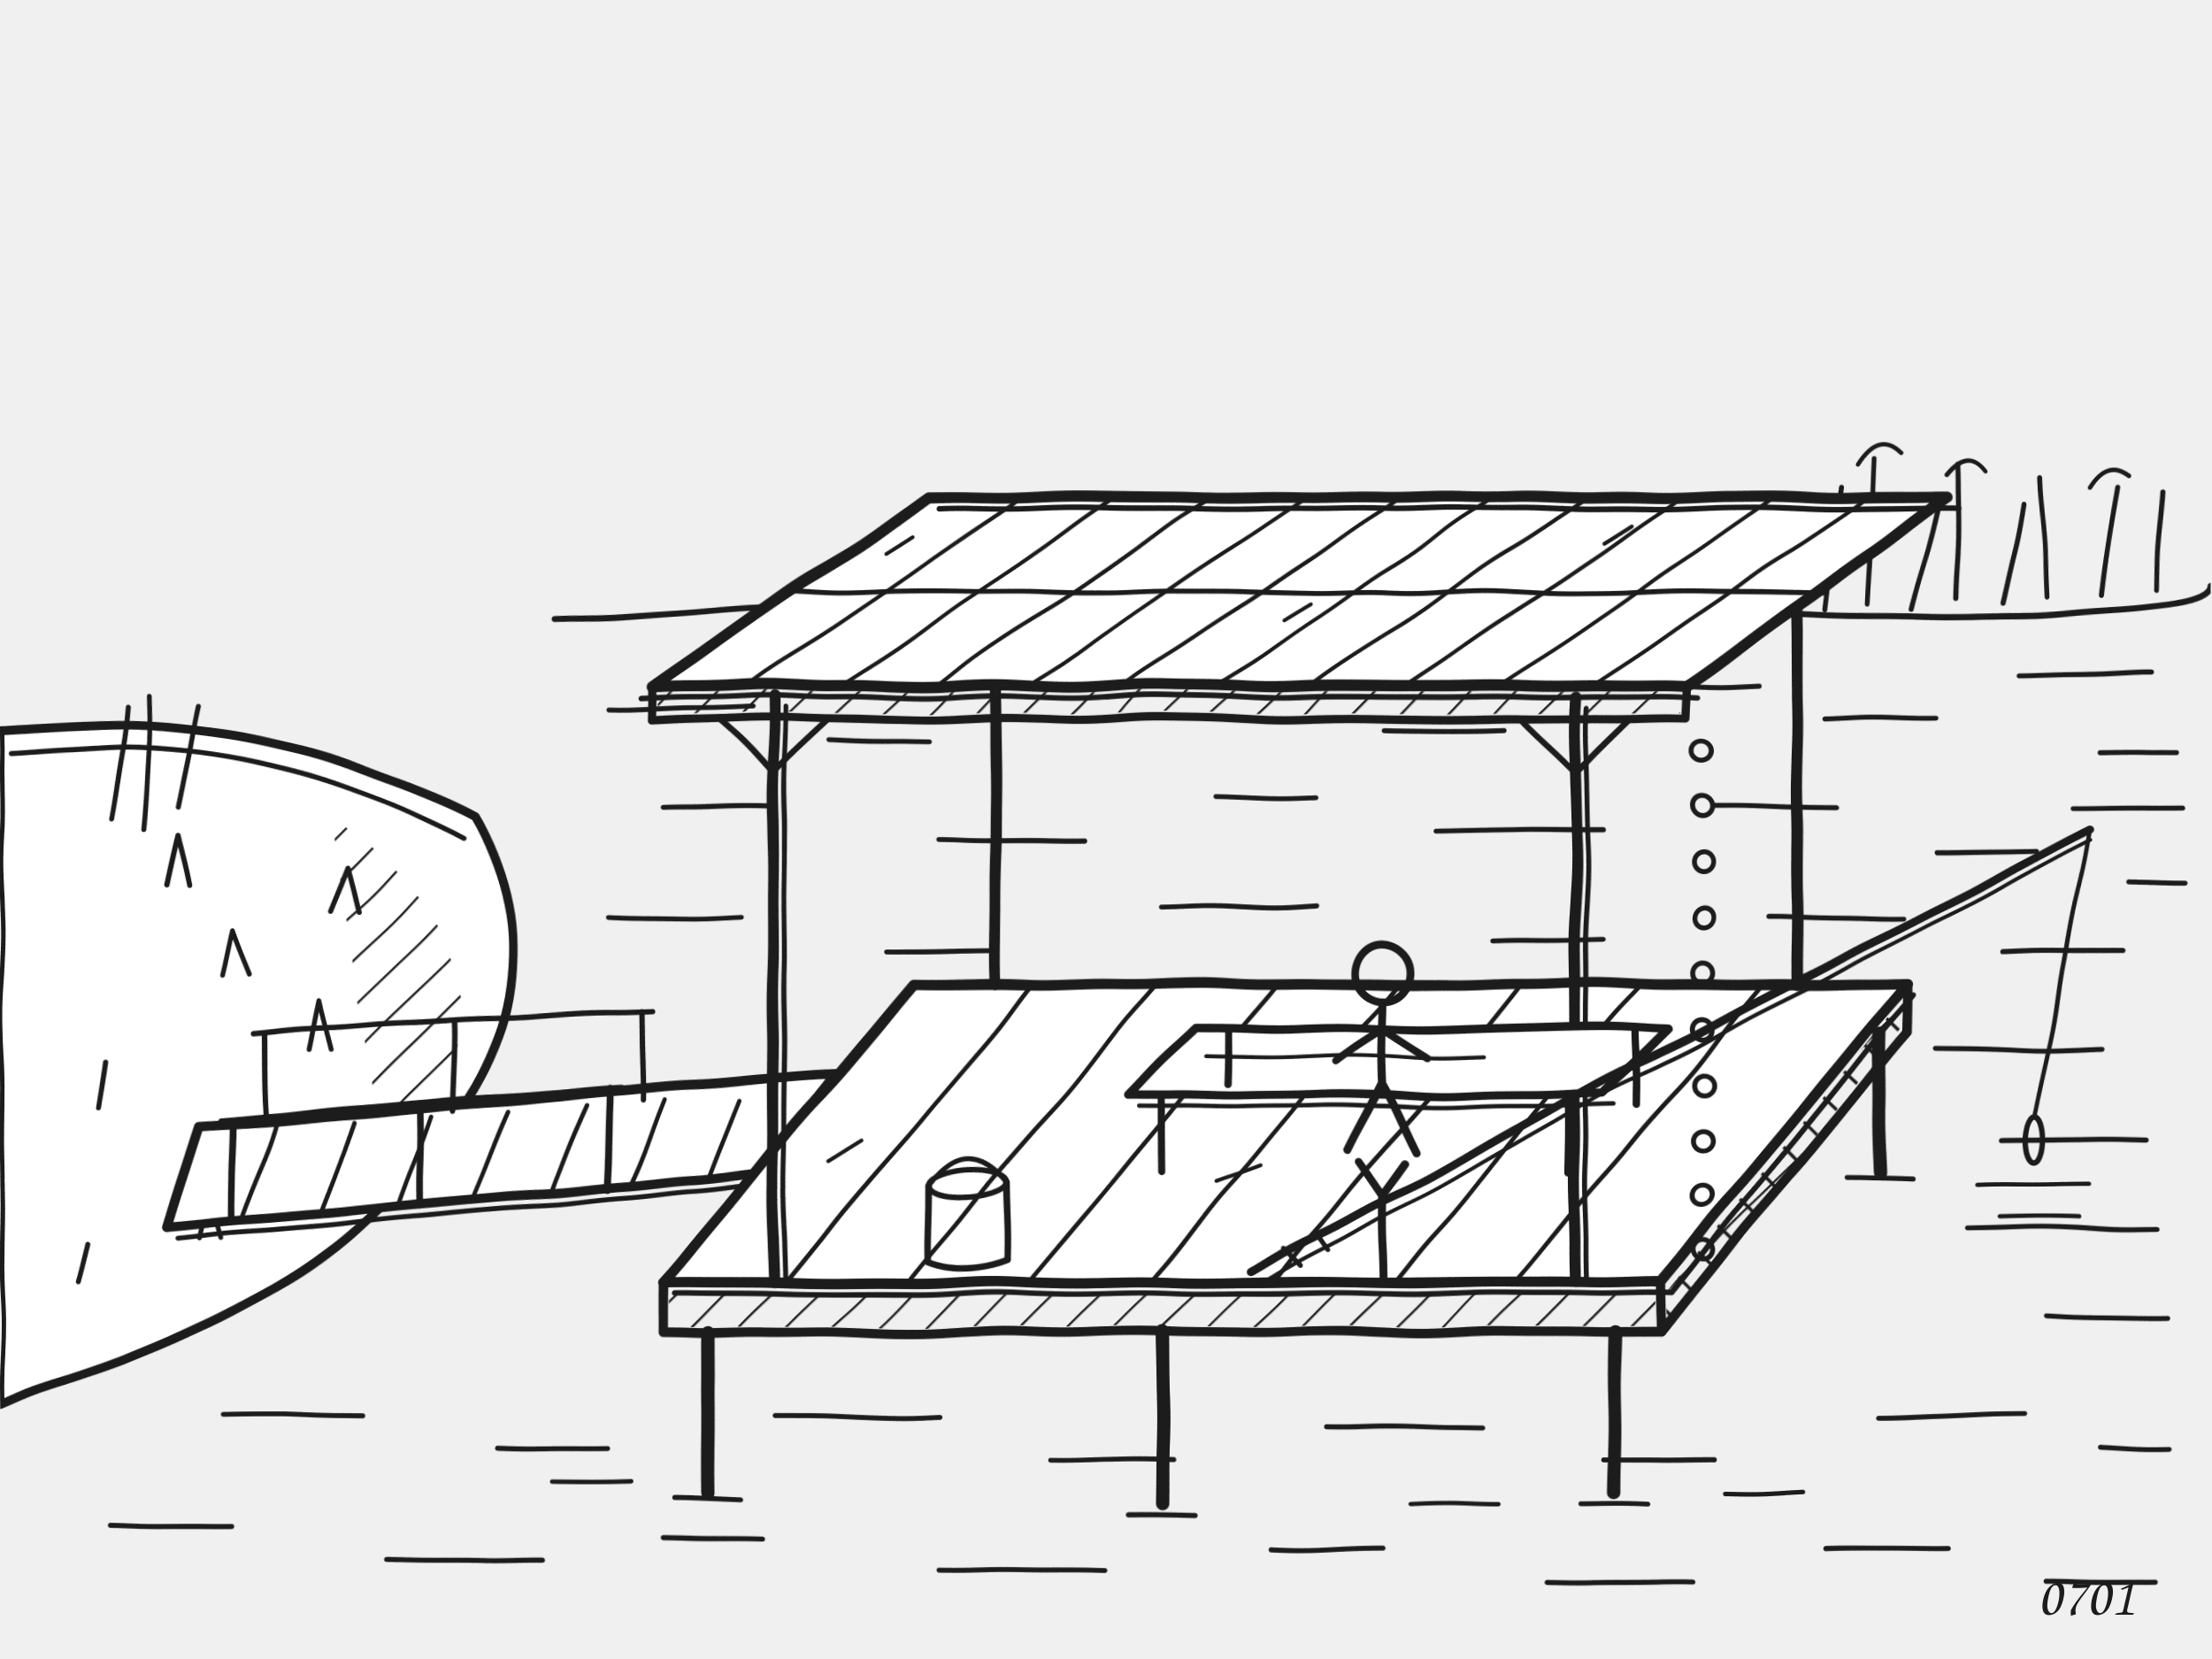
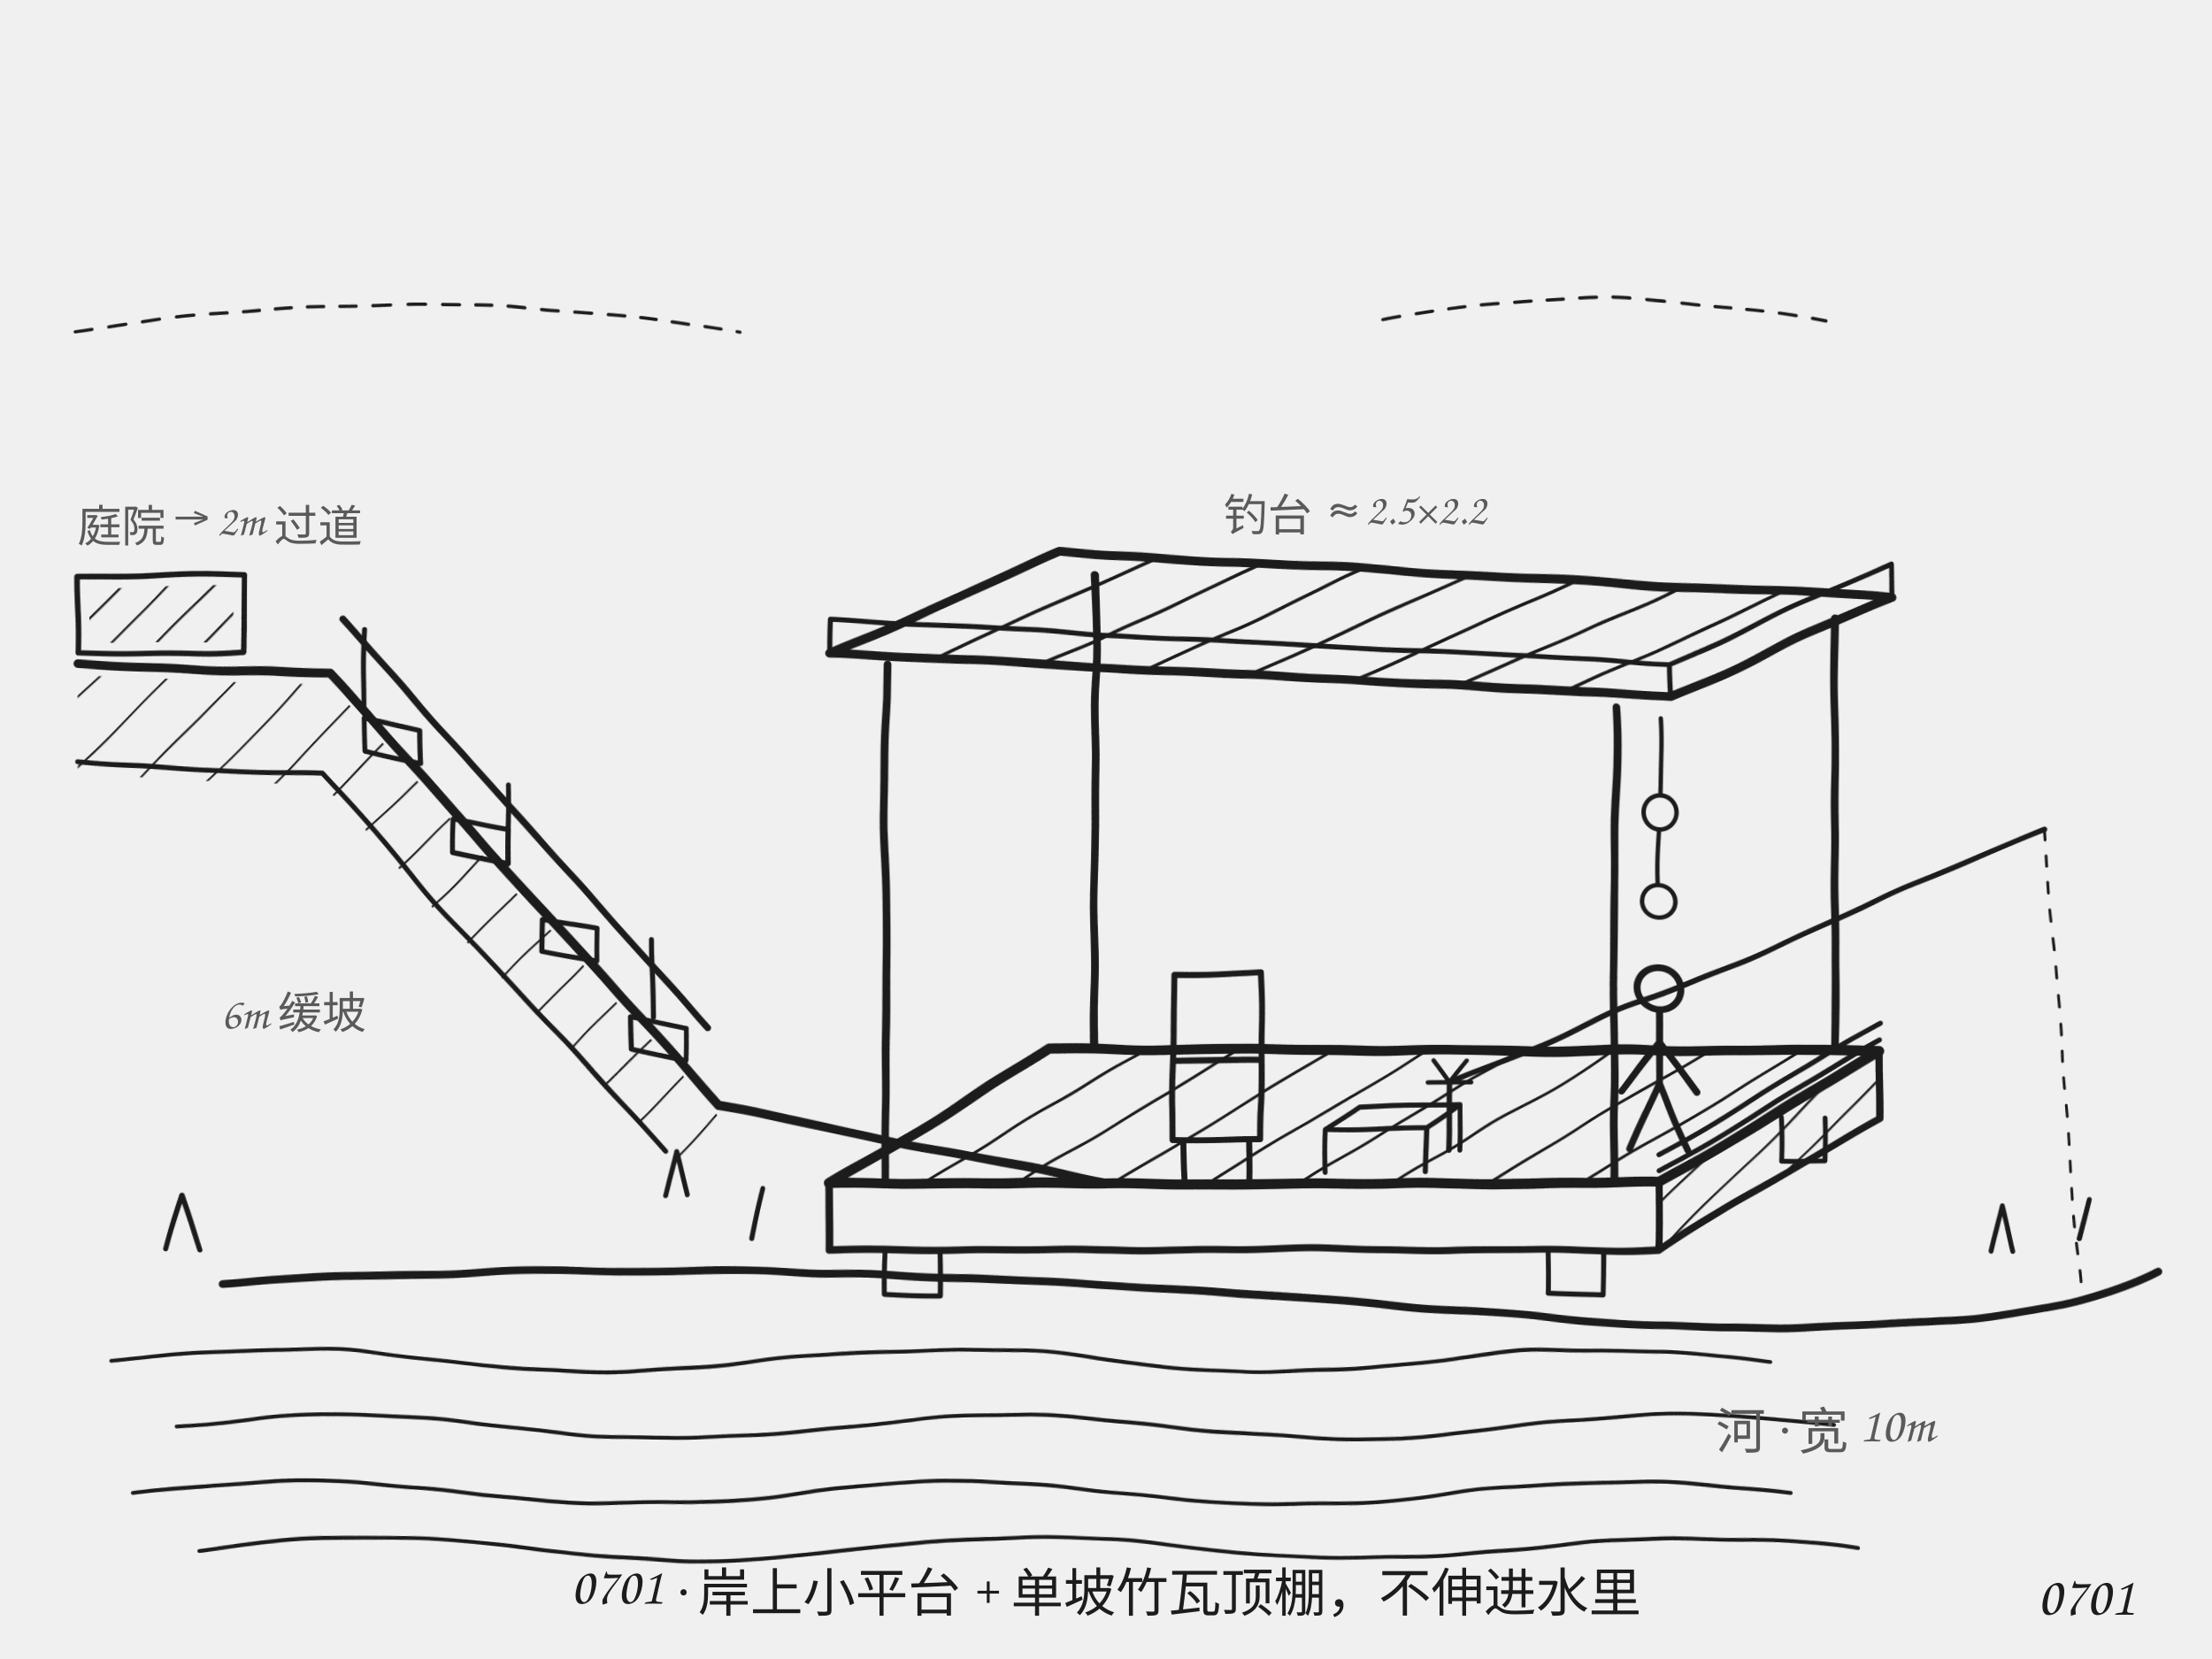
<svg xmlns="http://www.w3.org/2000/svg" viewBox="0 0 400 300" width="400" height="300">
  <defs>
    <filter id="m0701-rough" x="-5%" y="-5%" width="110%" height="110%">
-       <feTurbulence type="fractalNoise" baseFrequency="0.04" numOctaves="2" seed="7" result="n" />
+       <feTurbulence type="fractalNoise" baseFrequency="0.04" numOctaves="2" seed="13" result="n" />
      <feDisplacementMap in="SourceGraphic" in2="n" scale="1.6" xChannelSelector="R" yChannelSelector="G" />
    </filter>
    <pattern id="m0701-hatch" width="6" height="6" patternUnits="userSpaceOnUse" patternTransform="rotate(45)">
      <line x1="0" y1="0" x2="0" y2="6" stroke="#1c1c1c" stroke-width="0.8" />
    </pattern>
    <pattern id="m0701-hatch2" width="6" height="6" patternUnits="userSpaceOnUse" patternTransform="rotate(45)">
      <line x1="0" y1="0" x2="0" y2="6" stroke="#1c1c1c" stroke-width="0.8" />
      <line x1="0" y1="3" x2="6" y2="3" stroke="#1c1c1c" stroke-width="0.6" />
    </pattern>
+     <pattern id="m0701-hatchl" width="9" height="9" patternUnits="userSpaceOnUse" patternTransform="rotate(45)">
+       <line x1="0" y1="0" x2="0" y2="9" stroke="#1c1c1c" stroke-width="0.7" />
+     </pattern>
  </defs>
  <g filter="url(#m0701-rough)" stroke="#1c1c1c" fill="none" stroke-linecap="round" stroke-linejoin="round">
-     <path d="M100 112 Q200 106 300 110 T400 106" stroke-width="1.1" />
-     <path d="M330 110 l3 -22 M338 109 l1 -26 M346 110 l5 -20 M354 108 l0 -24 M362 109 l4 -18 M370 108 l-1 -22 M380 108 l3 -20 M390 107 l1 -18" stroke-width="0.9" />
-     <path d="M336 84 q4 -6 8 -2 M352 86 q4 -5 7 -1 M378 88 q3 -5 7 -2" stroke-width="0.8" />
-     <path d="M250 112 l2 -12 M258 111 l1 -14 M266 112 l3 -10" stroke-width="0.8" />
-     <path d="M110 128 h26 M150 134 h18 M200 126 h30 M250 132 h22 M290 124 h28 M330 130 h20 M365 122 h24 M380 136 h14" stroke-width="0.9" />
-     <path d="M120 146 h20 M170 152 h26 M220 144 h18 M260 150 h30 M310 146 h22 M350 154 h18 M375 146 h20" stroke-width="0.9" />
-     <path d="M110 166 h24 M160 172 h20 M210 164 h28 M270 170 h20 M320 166 h24 M362 172 h22 M385 160 h10" stroke-width="0.9" />
-     <path d="M350 190 h30 M362 206 h26 M356 222 h34 M370 238 h22" stroke-width="0.9" />
-     <path d="M40 256 h26 M90 262 h20 M140 256 h30 M190 264 h22 M240 258 h28 M290 264 h20 M340 256 h26 M380 262 h12" stroke-width="0.9" />
-     <path d="M20 276 h22 M70 282 h28 M120 278 h18 M170 284 h30 M230 280 h20 M280 286 h26 M330 280 h22 M370 286 h20" stroke-width="0.9" />
-     <path d="M100 268 h14 M255 272 h16 M312 270 h14" stroke-width="0.8" />
-     <path d="M0 132 Q50 128 86 148 Q102 176 80 206 Q60 232 22 246 Q10 250 0 254 Z" fill="#fff" stroke-width="1.6" />
-     <path d="M2 136 Q50 132 84 152" stroke-width="0.9" />
-     <path d="M30 160 l2 -9 l2 9 M40 176 l2 -8 l3 8 M56 190 l2 -9 l2 9 M18 200 l1 -8 M60 165 l3 -8 l2 8 M36 224 l2 -8 l2 8 M14 232 l2 -7" stroke-width="0.9" />
-     <path d="M60 148 Q80 160 84 184 Q80 200 70 214" fill="url(#m0701-hatch)" stroke="none" />
-     <path d="M20 148 l3 -20 M26 150 l1 -24 M32 146 l4 -18" stroke-width="0.9" />
-     <path d="M30 222 L138 212 L151 194 L36 204 Z" fill="#fff" stroke-width="1.7" />
-     <path d="M32 224 L138 214" stroke-width="0.9" />
-     <path d="M44 220 l6 -17 M58 219 l6 -16 M72 218 l6 -16 M86 216 l6 -15 M100 215 l6 -15 M114 214 l6 -15 M128 213 l6 -14" stroke-width="0.8" />
-     <path d="M42 221 v-18 M76 218 v-18 M110 215 v-18 M40 203 Q76 199 112 197" stroke-width="1.2" />
-     <path d="M48 203 v-16 M82 201 v-16 M116 199 v-16 M46 187 Q82 184 118 183" stroke-width="1" />
-     <path d="M120 232 L300 232 L345 178 L165 178 Z" fill="#fff" stroke-width="1.9" />
-     <path d="M122 234 L302 234 L346 180" stroke-width="1" />
-     <path d="M120 232 L120 241 L300 241 L300 232 M300 241 L345 187 L345 178" stroke-width="1.7" />
-     <path d="M121 234 L121 240 L299 240 L299 234 Z" fill="url(#m0701-hatch)" stroke="none" />
-     <path d="M301 234 L344 181 L344 186 L301 240 Z" fill="url(#m0701-hatch2)" stroke="none" />
-     <path d="M142 232 L187 178 M164 232 L209 178 M186 232 L231 178 M208 232 L253 178 M230 232 L275 178 M252 232 L297 178 M274 232 L319 178" stroke-width="0.8" />
-     <path d="M150 210 l6 -4 M220 214 l8 -3 M262 196 l6 -2" stroke-width="0.7" />
-     <path d="M128 241 V270 M210 241 V272 M292 241 V270 M340 187 V212" stroke-width="2.4" />
-     <path d="M122 271 h12 M204 274 h12 M286 272 h12 M334 213 h12" stroke-width="0.9" />
-     <path d="M140 232 V126 M285 232 V126 M180 178 V96 M325 178 V96" stroke-width="2" />
-     <path d="M142 232 V128 M287 232 V128" stroke-width="0.9" />
-     <path d="M140 140 l-10 -10 M285 140 l10 -10 M140 140 l10 -10 M285 140 l-10 -10" stroke-width="1.1" />
-     <path d="M118 124 L305 124 L352 90 L168 90 Z" fill="#fff" stroke-width="2" />
-     <path d="M116 126 L307 126 M170 92 L354 92" stroke-width="1" />
-     <path d="M118 124 L118 130 L305 130 L305 124" stroke-width="1.5" />
-     <path d="M119 125 L304 125 L304 129 L119 129 Z" fill="url(#m0701-hatch)" stroke="none" />
-     <path d="M135 124 L185 90 M152 124 L202 90 M169 124 L219 90 M186 124 L236 90 M203 124 L253 90 M220 124 L270 90 M237 124 L287 90 M254 124 L304 90 M271 124 L321 90 M288 124 L338 90" stroke-width="0.7" />
-     <path d="M143 107 L330 107" stroke-width="0.9" />
-     <path d="M160 100 l5 -3 M232 112 l5 -3 M290 98 l5 -3" stroke-width="0.7" />
-     <circle cx="308" cy="136" r="1.8" stroke-width="0.9" />
-     <circle cx="308" cy="146" r="1.8" stroke-width="0.9" />
-     <circle cx="308" cy="156" r="1.8" stroke-width="0.9" />
-     <circle cx="308" cy="166" r="1.8" stroke-width="0.9" />
-     <circle cx="308" cy="176" r="1.8" stroke-width="0.9" />
-     <circle cx="308" cy="186" r="1.8" stroke-width="0.9" />
-     <circle cx="308" cy="196" r="1.8" stroke-width="0.9" />
-     <circle cx="308" cy="206" r="1.8" stroke-width="0.9" />
-     <circle cx="308" cy="216" r="1.8" stroke-width="0.9" />
-     <circle cx="308" cy="226" r="1.8" stroke-width="0.9" />
-     <path d="M204 198 L290 198 L302 186 L216 186 Z" fill="#fff" stroke-width="1.5" />
-     <path d="M206 200 L292 200" stroke-width="0.8" />
-     <path d="M210 198 V212 M284 198 V212 M296 186 V200 M222 186 V196" stroke-width="1.3" />
-     <path d="M218 191 h50" stroke-width="0.7" />
-     <path d="M168 214 v14 q7 3 14 0 v-14" stroke-width="1.2" />
-     <ellipse cx="175" cy="214" rx="7" ry="2.5" stroke-width="1" />
-     <path d="M168 214 q7 -9 14 0" stroke-width="0.9" />
-     <path d="M250 232 V216 M250 216 l-4 -6 M250 216 l4 -6" stroke-width="1.4" />
-     <path d="M226 230 Q300 190 378 150" stroke-width="1.5" />
-     <path d="M228 232 Q300 192 378 152" stroke-width="0.7" />
-     <path d="M232 226 l3 3 M238 223 l2 3" stroke-width="0.9" />
-     <path d="M378 150 Q372 180 368 202" stroke-width="0.8" />
-     <ellipse cx="368" cy="206" rx="1.6" ry="4" stroke-width="1" />
-     <path d="M358 214 h20 M362 220 h14" stroke-width="0.8" />
-     <circle cx="250" cy="176" r="5" stroke-width="1.4" />
-     <path d="M250 181 V196 M250 186 L242 192 M250 186 L258 191 M250 196 L244 208 M250 196 L256 208" stroke-width="1.4" />
+     <path d="M40 232 Q140 226 250 236 T390 230" stroke-width="1.4" />
+     <path d="M20 246 q30 -4 60 0 t60 0 t60 0 t60 0 t60 0" stroke-width="0.7" />
+     <path d="M32 258 q30 -4 60 0 t60 0 t60 0 t60 0 t60 0" stroke-width="0.7" />
+     <path d="M24 270 q30 -4 60 0 t60 0 t60 0 t60 0 t60 0" stroke-width="0.7" />
+     <path d="M36 280 q30 -4 60 0 t60 0 t60 0 t60 0 t60 0" stroke-width="0.7" />
+     <path d="M14 60 q60 -10 120 0 M250 58 q40 -8 80 0" stroke-width="0.6" stroke-dasharray="3 3" />
+     <path d="M14 120 L60 122 L130 200 L200 214" stroke-width="1.6" />
+     <path d="M14 138 L58 140 L120 208" stroke-width="0.9" />
+     <path d="M14 122 L60 124 L130 202 L124 212 L58 142 L14 140 Z" fill="url(#m0701-hatchl)" stroke="none" />
+     <path d="M66 130 l10 2 l0 6 l-10 -2 Z" stroke-width="0.9" />
+     <path d="M82 148 l10 2 l0 6 l-10 -2 Z" stroke-width="0.9" />
+     <path d="M98 166 l10 2 l0 6 l-10 -2 Z" stroke-width="0.9" />
+     <path d="M114 184 l10 2 l0 6 l-10 -2 Z" stroke-width="0.9" />
+     <path d="M62 112 L128 186" stroke-width="1.2" />
+     <path d="M66 128 v-14 M92 156 v-14 M118 184 v-14" stroke-width="0.9" />
+     <path d="M14 104 h30 v14 h-30 Z" stroke-width="1" />
+     <path d="M16 106 h26 v10 h-26 Z" fill="url(#m0701-hatch)" stroke="none" />
+     <path d="M150 214 L300 214 L340 190 L190 190 Z" stroke-width="1.8" />
+     <path d="M150 214 v12 h150 v-12 M300 226 l40 -24 v-12" stroke-width="1.3" />
+     <path d="M300 214 l40 -24 v12 l-40 24 Z" fill="url(#m0701-hatch)" stroke="none" />
+     <path d="M167 214 l40 -24" stroke-width="0.5" />
+     <path d="M184 214 l40 -24" stroke-width="0.5" />
+     <path d="M201 214 l40 -24" stroke-width="0.5" />
+     <path d="M218 214 l40 -24" stroke-width="0.5" />
+     <path d="M235 214 l40 -24" stroke-width="0.5" />
+     <path d="M252 214 l40 -24" stroke-width="0.5" />
+     <path d="M269 214 l40 -24" stroke-width="0.5" />
+     <path d="M286 214 l40 -24" stroke-width="0.5" />
+     <path d="M160 226 v8 h10 v-8 M280 226 v8 h10 v-8 M322 202 v8 h8 v-8" stroke-width="0.9" />
+     <path d="M300 212 l40 -24 M300 209 l40 -24" stroke-width="0.9" />
+     <path d="M160 214 V120 M292 214 V128 M198 190 V104 M332 190 V112" stroke-width="1.4" />
+     <path d="M150 118 L302 126 L342 108 L192 100 Z" stroke-width="1.6" />
+     <path d="M169 119 l40 -18" stroke-width="0.6" />
+     <path d="M188 120 l40 -18" stroke-width="0.6" />
+     <path d="M207 121 l40 -18" stroke-width="0.6" />
+     <path d="M226 122 l40 -18" stroke-width="0.6" />
+     <path d="M245 123 l40 -18" stroke-width="0.6" />
+     <path d="M264 124 l40 -18" stroke-width="0.6" />
+     <path d="M283 125 l40 -18" stroke-width="0.6" />
+     <path d="M150 118 l0 -6 l152 8 l0 6 M302 126 v-6 l40 -18 v6" stroke-width="0.9" />
+     <path d="M300 130 v14 a3 3 0 1 0 0.1 0 M300 150 v10 a3 3 0 1 0 0.1 0" stroke-width="0.8" />
+     <path d="M212 206 h16 v-14 h-16 Z M212 192 v-16 h16 v16 M214 206 v8 M226 206 v8" stroke-width="1.1" />
+     <path d="M262 208 v-12 M262 196 L370 150" stroke-width="1" />
+     <path d="M370 150 L376 232" stroke-width="0.5" stroke-dasharray="2 3" />
+     <path d="M258 196 l8 0 M262 196 l-3 -4 M262 196 l3 -4" stroke-width="0.8" />
+     <path d="M240 204 h18 l6 -4 h-18 Z M240 204 v8 M258 204 v8 M264 200 v8" stroke-width="0.9" />
+     <circle cx="300" cy="178.75" r="3.75" stroke-width="1.2" />
+     <path d="M300 182.5 V196.0 M300 188.5 L293.25 197.5 M300 188.5 L306.75 197.5 M300 196.0 L294.75 208 M300 196.0 L305.25 208" stroke-width="1.2" />
+     <path d="M120 216 l2 -8 l2 8 M136 224 l2 -9 M360 226 l2 -8 l2 8 M376 224 l2 -7 M30 226 l3 -10 l3 10" stroke-width="0.9" />
  </g>
-   <text x="386" y="292" text-anchor="end" font-family="'Comic Sans MS','Segoe Print','Bradley Hand',cursive" font-size="10" fill="#1c1c1c">0701</text>
+   <text x="386" y="292" text-anchor="end" font-family="'Long Cang','Kaiti SC',cursive" font-size="10" fill="#1c1c1c">0701</text>
+   <text x="14" y="98" font-family="'Long Cang','Kaiti SC',cursive" font-size="8" fill="#5a5a5a" text-anchor="start" filter="none">庭院 → 2m 过道</text>
+   <text x="40" y="186" font-family="'Long Cang','Kaiti SC',cursive" font-size="8" fill="#5a5a5a" text-anchor="start" filter="none">6m 缓坡</text>
+   <text x="245" y="96" font-family="'Long Cang','Kaiti SC',cursive" font-size="8" fill="#5a5a5a" text-anchor="middle" filter="none">钓台 ≈2.5×2.2</text>
+   <text x="330" y="262" font-family="'Long Cang','Kaiti SC',cursive" font-size="9" fill="#5a5a5a" text-anchor="middle" filter="none">河 · 宽 10m</text>
+   <text x="200" y="290" font-family="'Long Cang','Kaiti SC',cursive" font-size="9.5" fill="#1c1c1c" text-anchor="middle" filter="none">0701 · 岸上小平台 + 单坡竹瓦顶棚，不伸进水里</text>
</svg>
